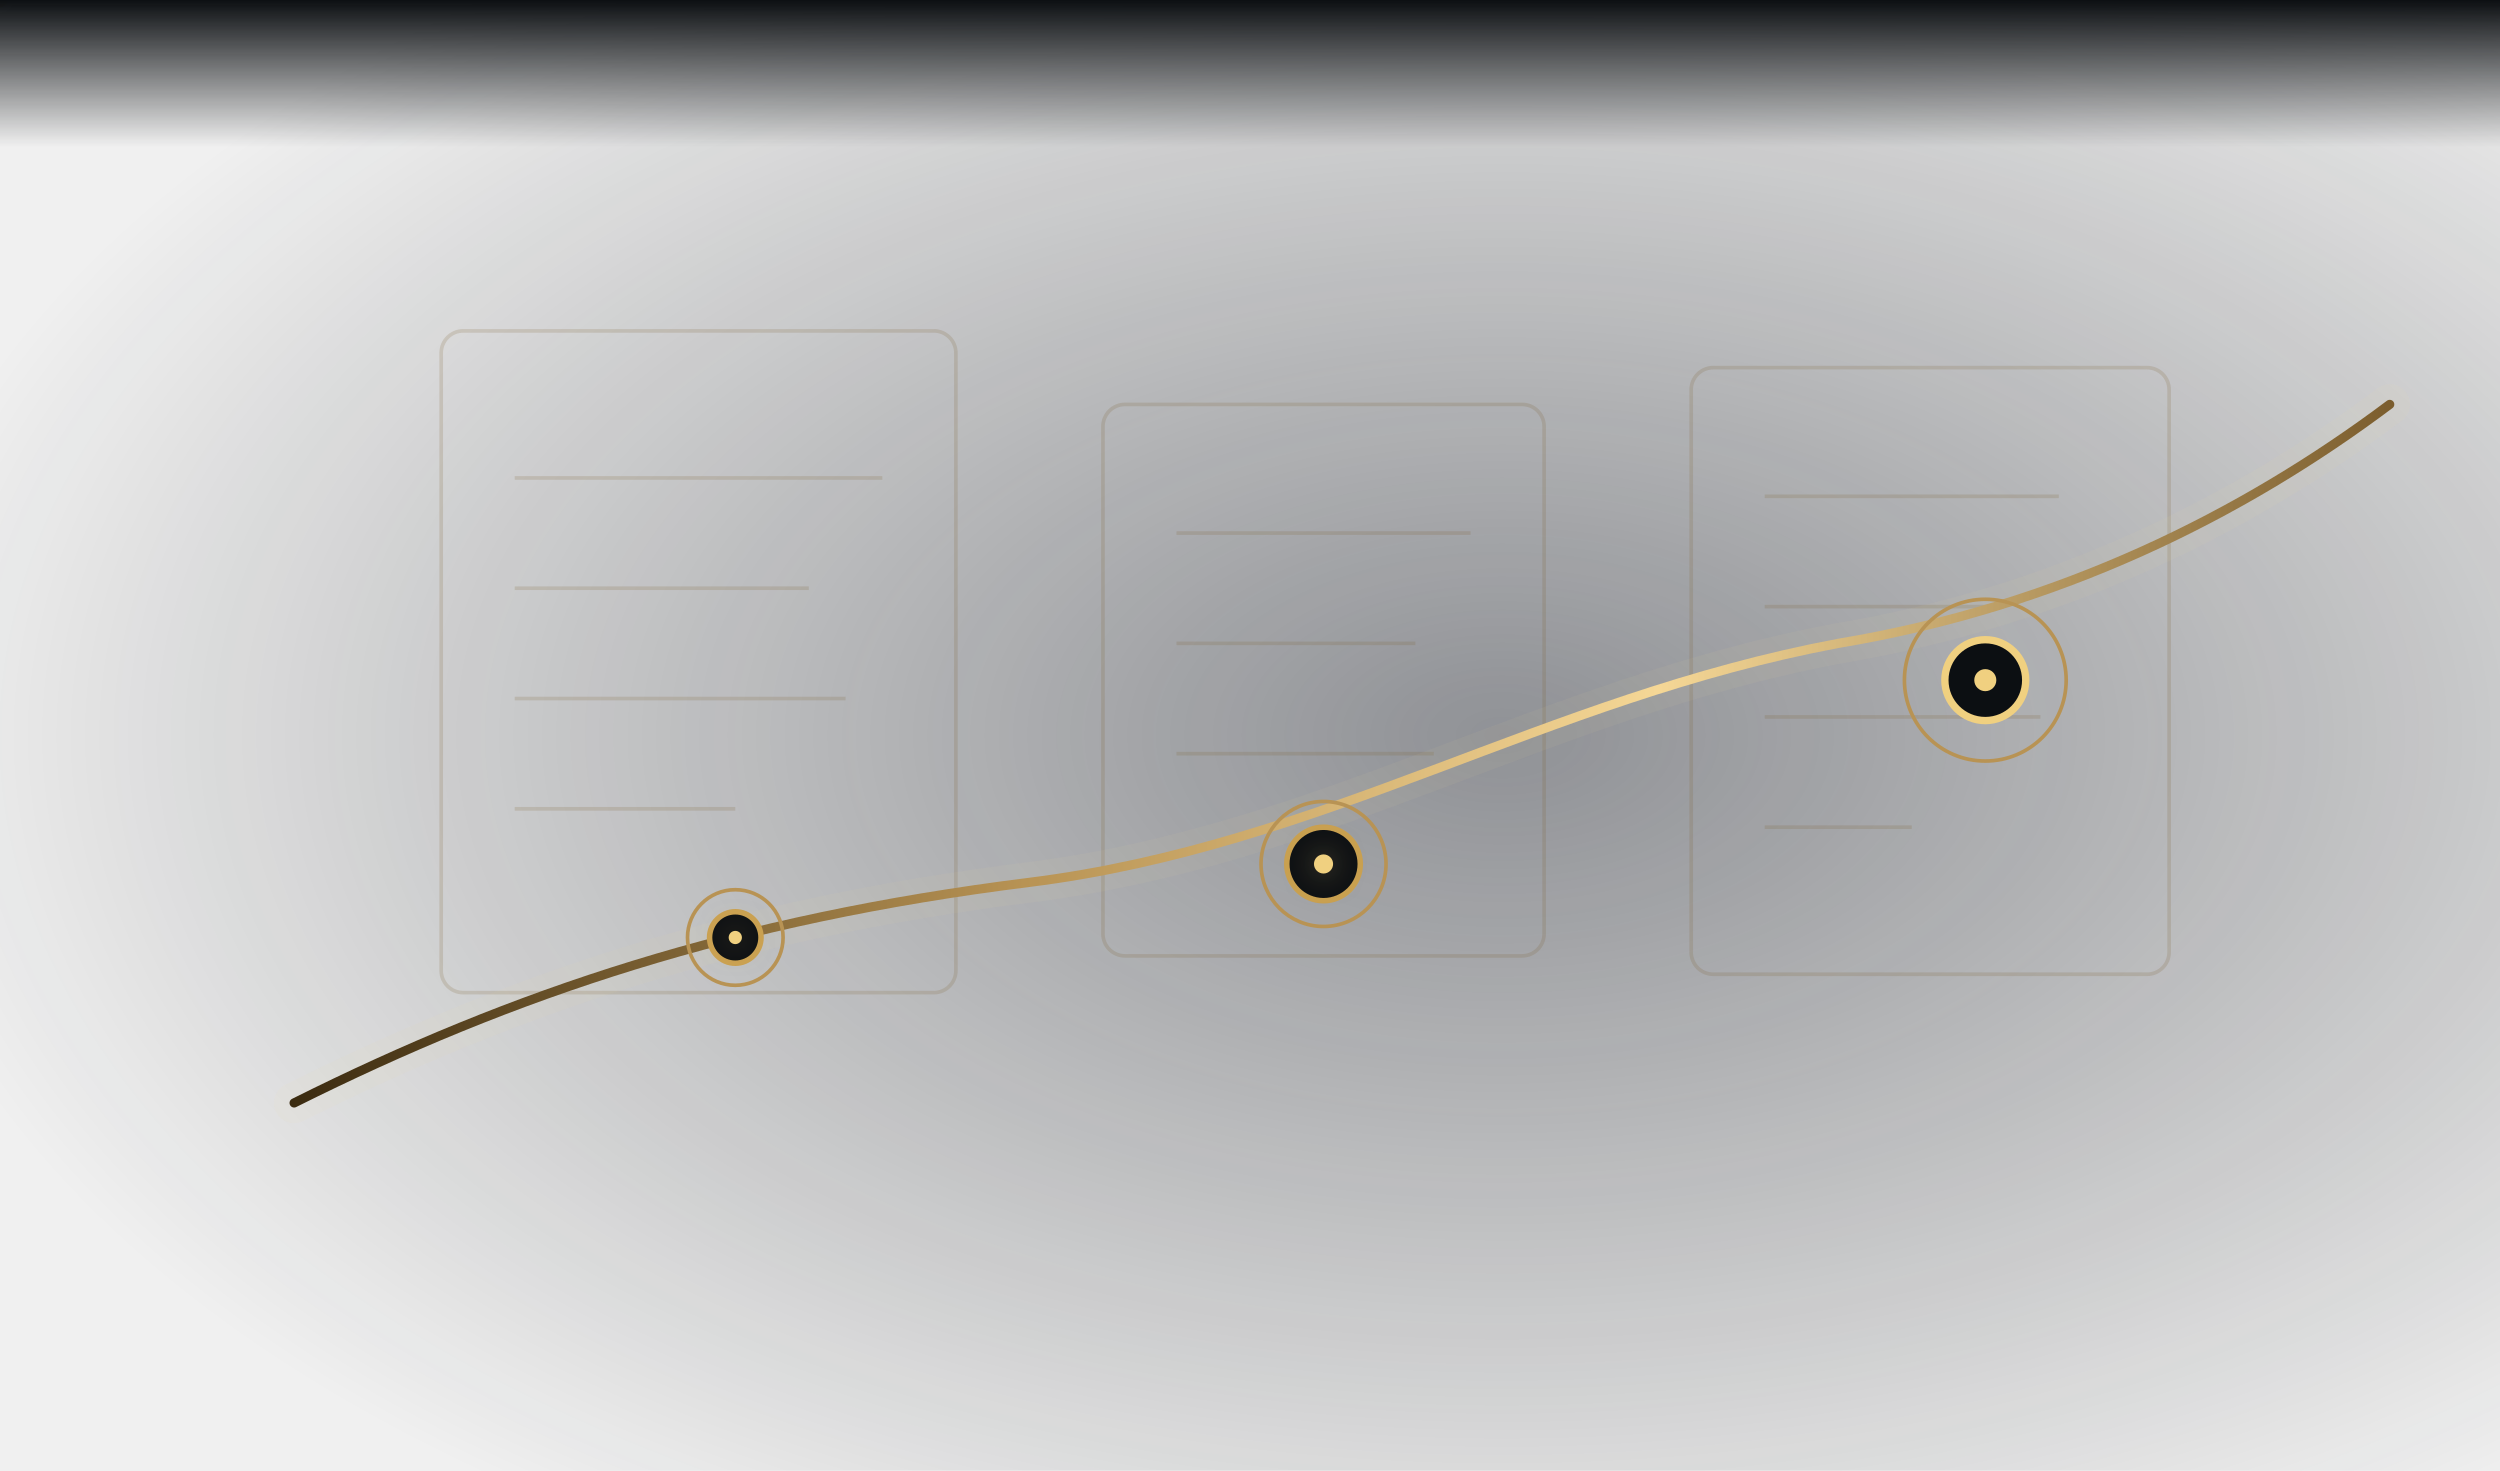
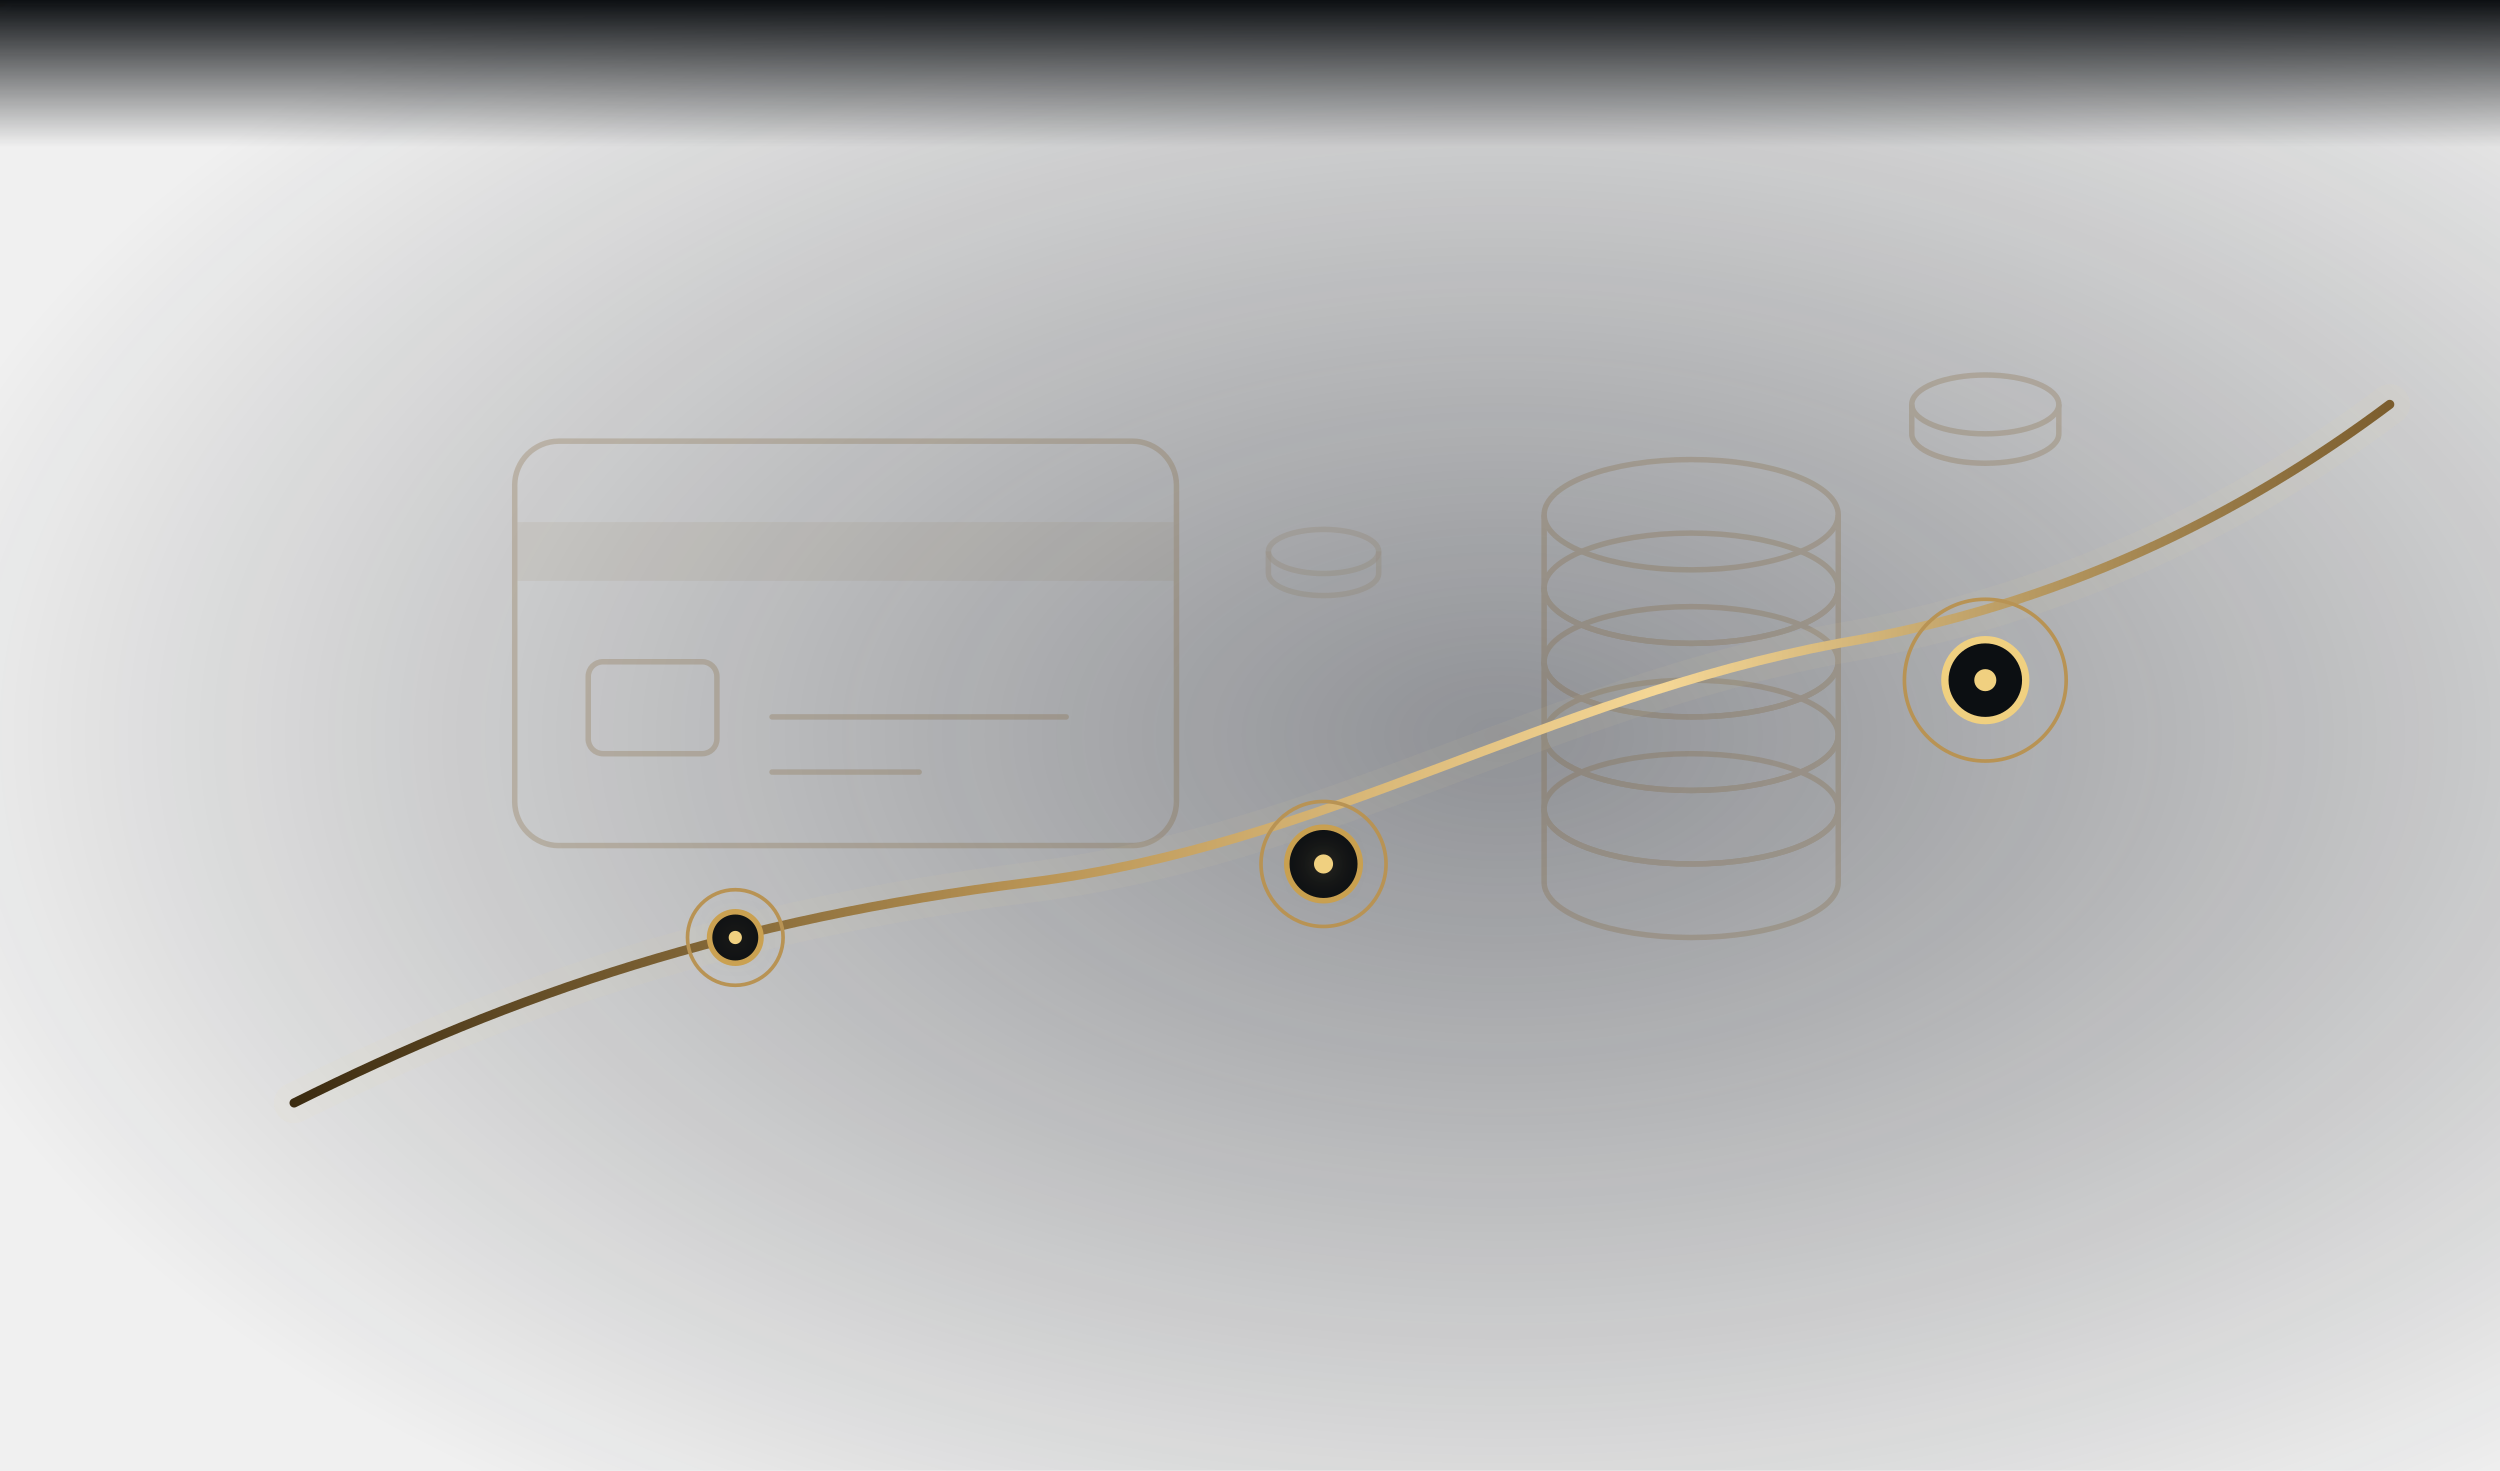
<svg xmlns="http://www.w3.org/2000/svg" viewBox="0 0 680 400" style="width: 100%; height: auto;">
  <defs>
    <radialGradient id="bgGlow" cx="60%" cy="50%" r="65%">
      <stop offset="0%" stop-color="#1a1e28" stop-opacity="0.45" />
      <stop offset="100%" stop-color="#0c0f12" stop-opacity="0" />
    </radialGradient>
    <linearGradient id="mainLine" x1="0%" y1="0%" x2="100%" y2="0%">
      <stop offset="0%" stop-color="#3a2a10" />
      <stop offset="35%" stop-color="#b89354" />
      <stop offset="65%" stop-color="#f5d796" />
      <stop offset="100%" stop-color="#7a5c2d" />
    </linearGradient>
    <linearGradient id="topFade" x1="0%" y1="0%" x2="0%" y2="100%">
      <stop offset="0%" stop-color="#0c0f12" stop-opacity="1" />
      <stop offset="100%" stop-color="#0c0f12" stop-opacity="0" />
    </linearGradient>
    <path id="billTrack" d="M 80,300 C 140,270 200,250 280,240 C 360,230 420,190 500,175 C 560,165 610,140 650,110" fill="none" />
    <style>.node-glow{filter:drop-shadow(0 0 4px rgba(240,208,128,.5))}.head-glow{filter:drop-shadow(0 0 5px #fff)}</style>
  </defs>
  <rect width="680" height="400" fill="url(#bgGlow)" />
-   <g opacity="0.18" stroke="#7a5c2d" stroke-width="1" fill="none">
-     <rect x="120" y="90" width="140" height="180" rx="6" />
-     <path d="M140,130 H240 M140,160 H220 M140,190 H230 M140,220 H200" />
-     <rect x="300" y="110" width="120" height="150" rx="6" />
-     <path d="M320,145 H400 M320,175 H385 M320,205 H390" />
-     <rect x="460" y="100" width="130" height="165" rx="6" />
-     <path d="M480,135 H560 M480,165 H545 M480,195 H555 M480,225 H520" />
+   <g opacity="0.25" fill="none" stroke="#7a5c2d" stroke-width="1.5">
+     <rect x="140" y="120" width="180" height="110" rx="12" />
+     <path d="M140,150 H320" stroke-width="16" opacity="0.3" />
+     <rect x="160" y="180" width="35" height="25" rx="4" />
+     <path d="M210,195 H290 M210,210 H250" stroke-linecap="round" />
+     <ellipse cx="460" cy="220" rx="40" ry="15" />
+     <path d="M420,220 V240 A40,15 0 0,0 500,240 V220" />
+     <ellipse cx="460" cy="200" rx="40" ry="15" />
+     <path d="M420,200 V220 A40,15 0 0,0 500,220 V200" />
+     <ellipse cx="460" cy="180" rx="40" ry="15" />
+     <path d="M420,180 V200 A40,15 0 0,0 500,200 V180" />
+     <ellipse cx="460" cy="160" rx="40" ry="15" />
+     <path d="M420,160 V180 A40,15 0 0,0 500,180 V160" />
+     <ellipse cx="460" cy="140" rx="40" ry="15" />
+     <path d="M420,140 V160 A40,15 0 0,0 500,160 V140" />
+     <ellipse cx="540" cy="110" rx="20" ry="8" />
+     <path d="M520,110 V118 A20,8 0 0,0 560,118 V110" />
+     <ellipse cx="360" cy="150" rx="15" ry="6" opacity="0.6" />
+     <path d="M345,150 V156 A15,6 0 0,0 375,156 V150" opacity="0.6" />
  </g>
  <use href="#billTrack" stroke="#f5d796" stroke-width="11" opacity="0.06" stroke-linecap="round" />
  <use href="#billTrack" stroke="#3a2a10" stroke-width="2" stroke-linecap="round" />
  <use href="#billTrack" stroke="url(#mainLine)" stroke-width="2.5" stroke-linecap="round" />
  <g>
    <circle cx="0" cy="0" r="3.5" fill="#fff" class="head-glow">
      <animateMotion dur="4s" repeatCount="indefinite">
        <mpath href="#billTrack" />
      </animateMotion>
    </circle>
    <circle cx="0" cy="0" r="2" fill="#f5d796" opacity="0.5">
      <animateMotion dur="4s" begin="-0.35s" repeatCount="indefinite">
        <mpath href="#billTrack" />
      </animateMotion>
    </circle>
  </g>
  <g transform="translate(200,255)">
    <circle cx="0" cy="0" r="13" fill="none" stroke="#b89354">
      <animate attributeName="r" values="9;21" dur="2s" repeatCount="indefinite" />
      <animate attributeName="opacity" values="0.8;0" dur="2s" repeatCount="indefinite" />
    </circle>
    <circle cx="0" cy="0" r="7" fill="#0c0f12" stroke="#c9a050" stroke-width="1.5" />
    <circle cx="0" cy="0" r="1.8" fill="#f0d080" class="node-glow" />
  </g>
  <g transform="translate(360,235)">
    <circle cx="0" cy="0" r="17" fill="none" stroke="#b89354">
      <animate attributeName="r" values="12;26" dur="2s" begin="0.7s" repeatCount="indefinite" />
      <animate attributeName="opacity" values="0.8;0" dur="2s" begin="0.7s" repeatCount="indefinite" />
    </circle>
    <circle cx="0" cy="0" r="10" fill="#0c0f12" stroke="#c9a050" stroke-width="1.5" />
    <circle cx="0" cy="0" r="2.6" fill="#f0d080" class="node-glow" />
  </g>
  <g transform="translate(540,185)">
    <circle cx="0" cy="0" r="22" fill="none" stroke="#b89354">
      <animate attributeName="r" values="15;32" dur="2s" begin="1.1s" repeatCount="indefinite" />
      <animate attributeName="opacity" values="0.8;0" dur="2s" begin="1.1s" repeatCount="indefinite" />
    </circle>
    <circle cx="0" cy="0" r="11" fill="#0c0f12" stroke="#f0d080" stroke-width="2" />
    <circle cx="0" cy="0" r="3" fill="#f0d080" />
  </g>
  <rect width="680" height="40" fill="url(#topFade)" />
</svg>
